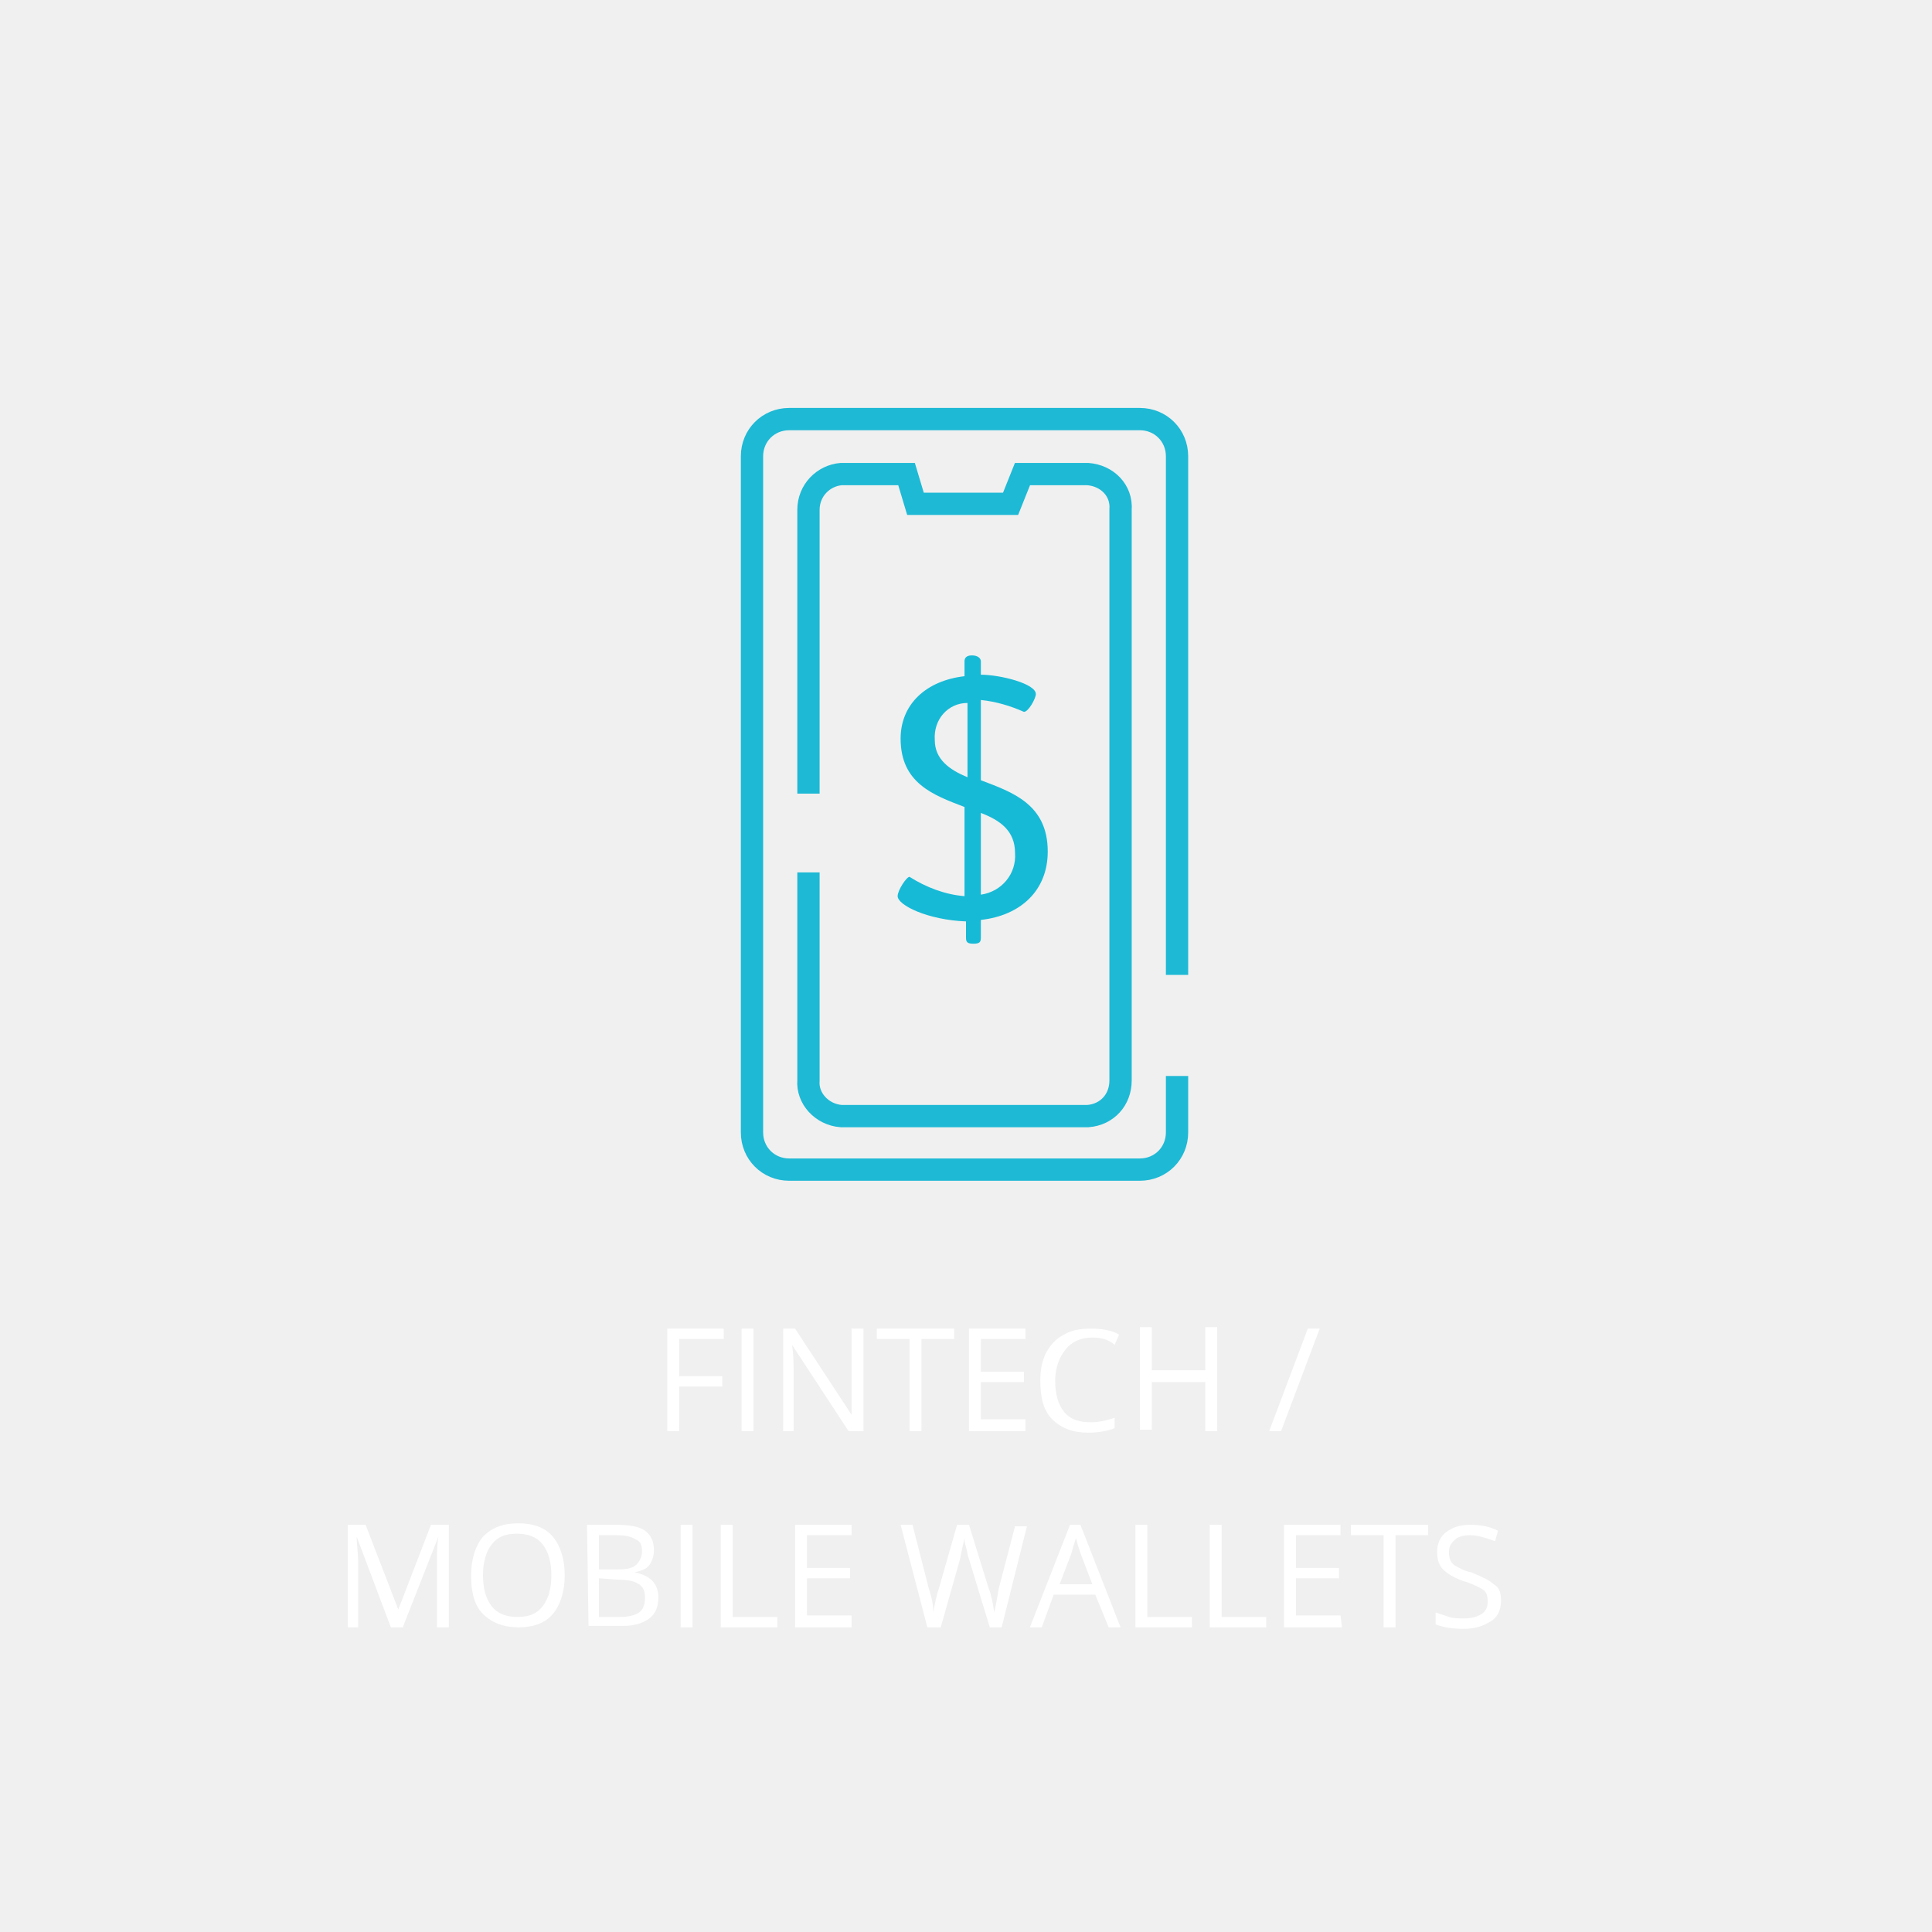
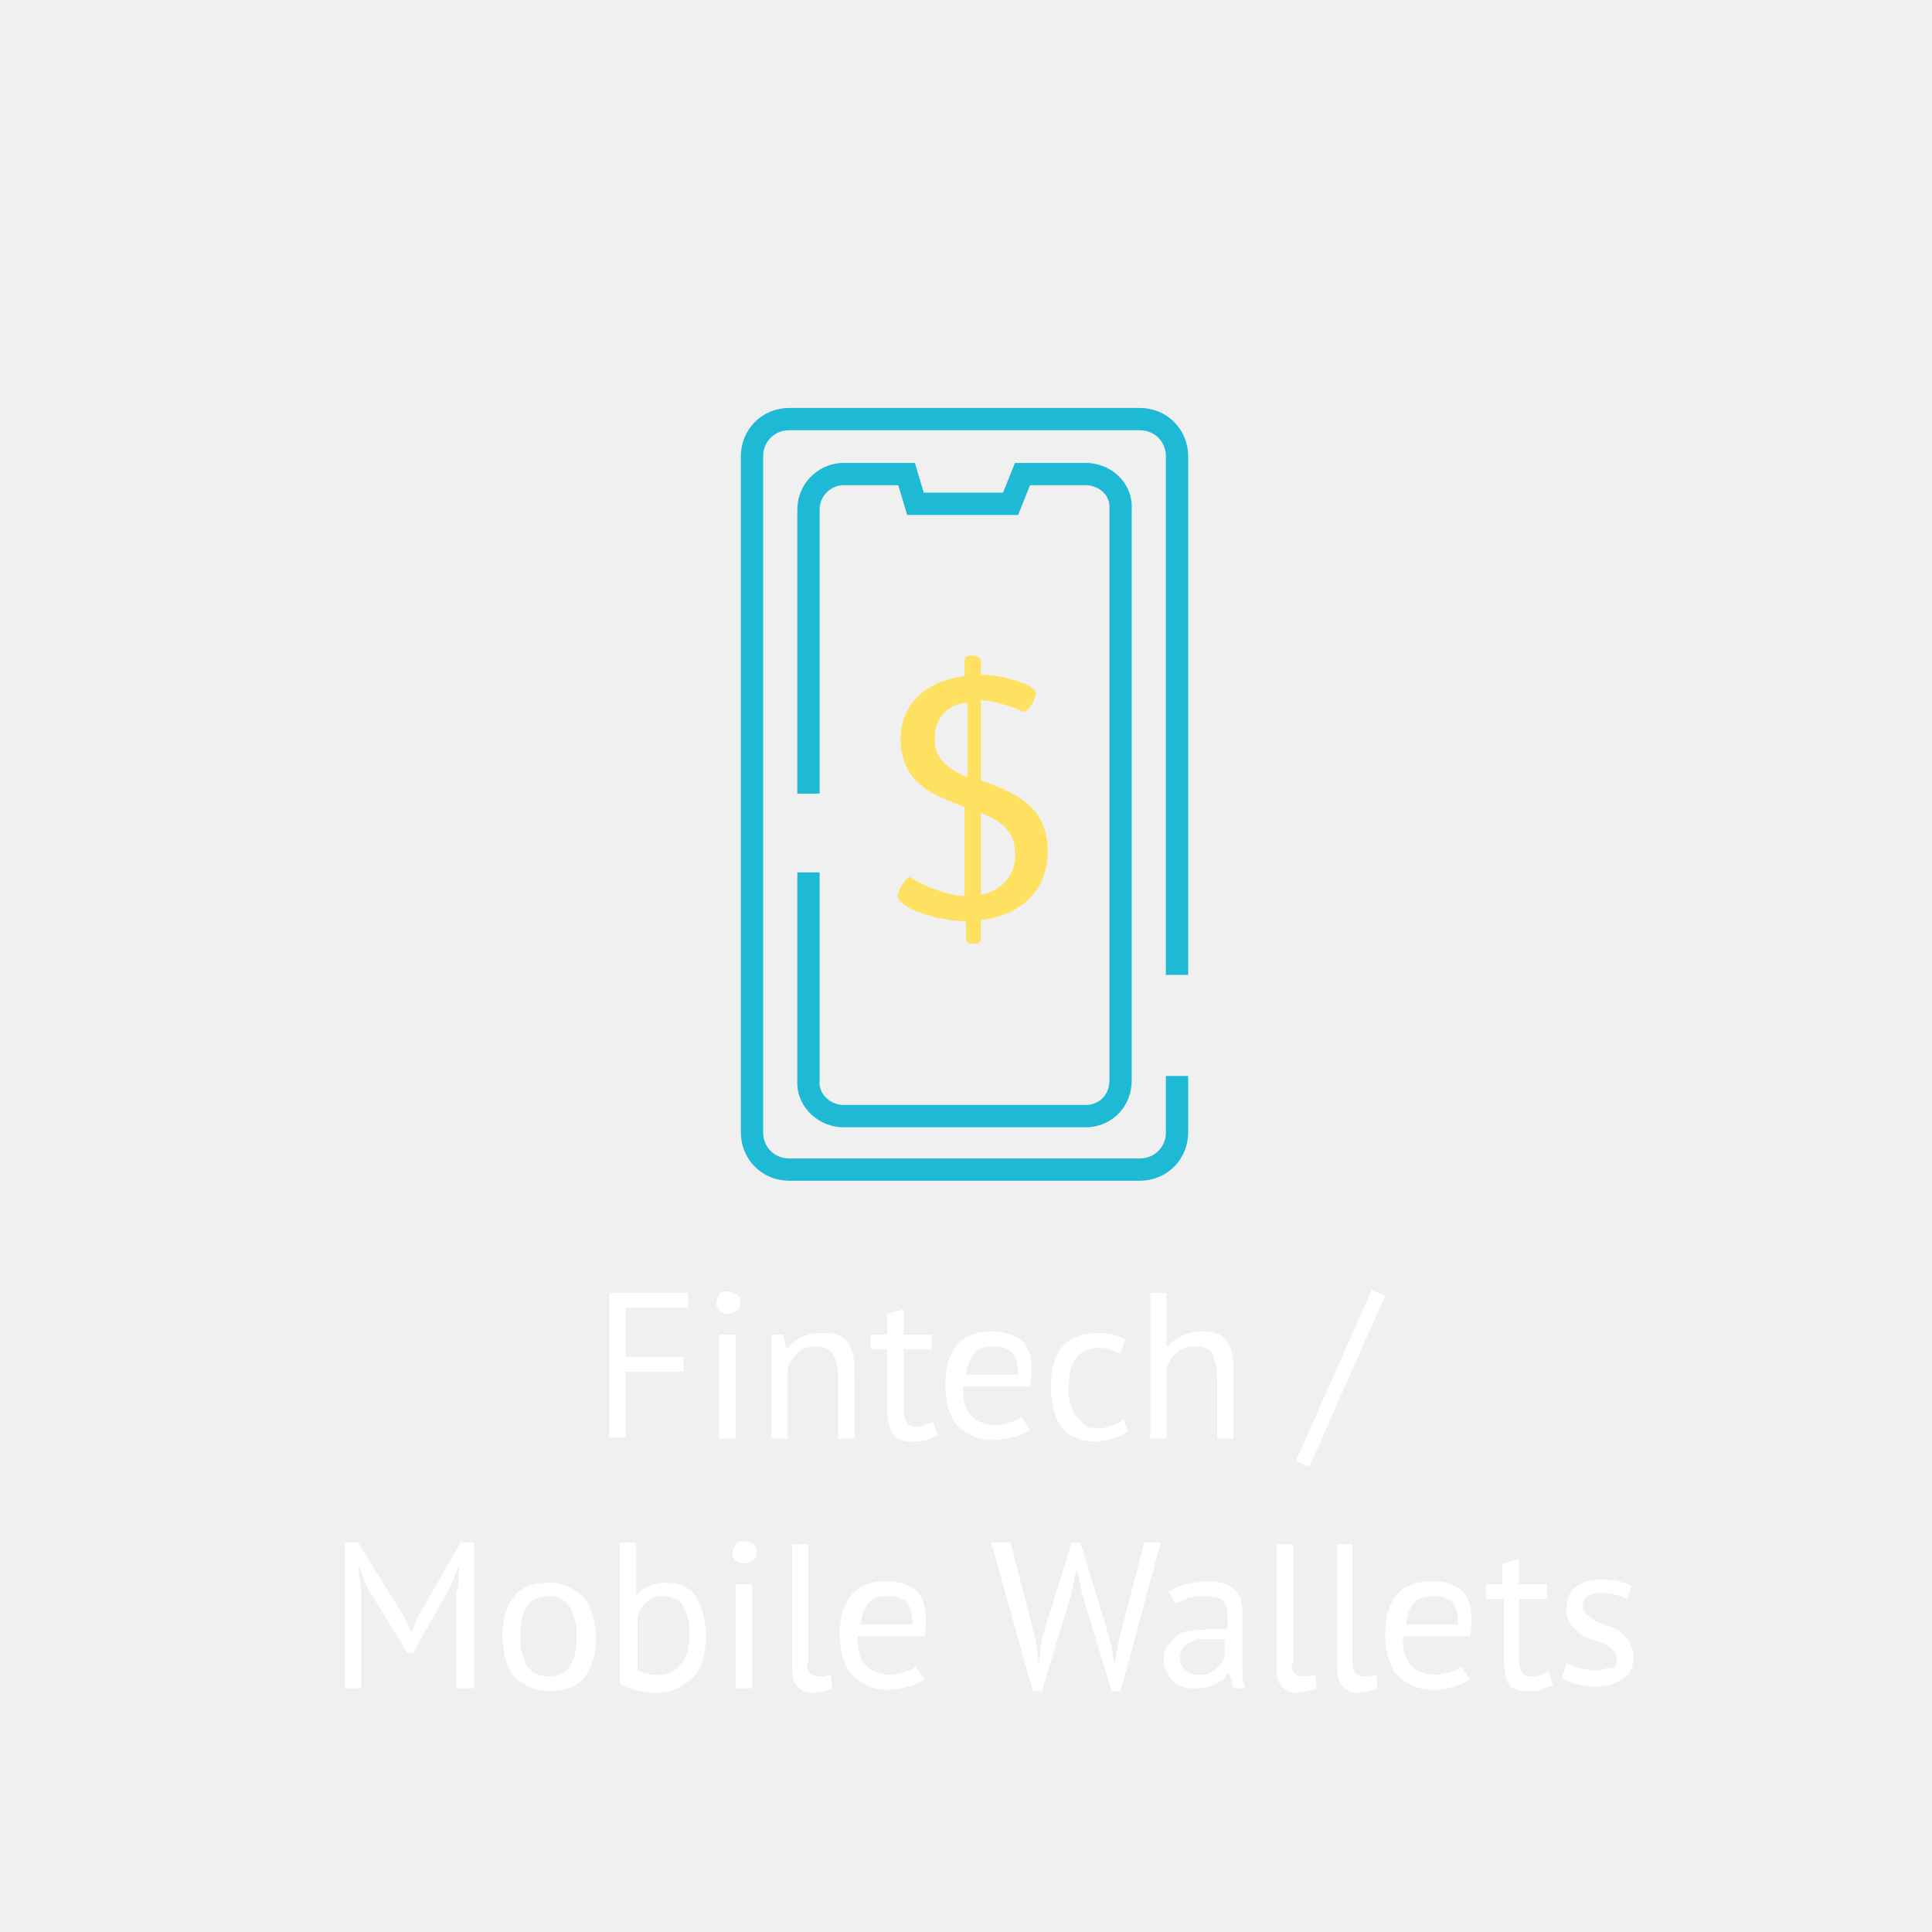
<svg xmlns="http://www.w3.org/2000/svg" version="1.1" id="Layer_1" x="0px" y="0px" viewBox="0 0 130 130" style="enable-background:new 0 0 130 130;" xml:space="preserve">
  <style type="text/css">
- 	.st0{fill:none;stroke:#1EB9D5;stroke-width:1.5;}
- 	.st1{fill:#17BAD6;}
- 	.st2{fill:#FFFFFF;}
+ 	.st0{fill:#FFFFFF;}
+ 	.st1{fill:none;stroke:#1EB9D5;stroke-width:1.5;}
+ 	.st2{fill:#FFE161;}
</style>
-   <path class="st0" d="M79.2,72.4v3.8c0,1.4-1.1,2.5-2.5,2.5H53.1c-1.4,0-2.5-1.1-2.5-2.5V30.7c0-1.4,1.1-2.5,2.5-2.5l0,0h23.6  c1.4,0,2.5,1.1,2.5,2.5v34.9" />
-   <path class="st0" d="M54.4,58.7v14c-0.1,1.2,0.9,2.3,2.2,2.4l0,0h16.6c1.3-0.1,2.2-1.1,2.2-2.4V34.3c0.1-1.3-0.9-2.3-2.2-2.4h-4.4  l-0.8,2h-6.4l-0.6-2h-4.4c-1.2,0.1-2.2,1.1-2.2,2.4l0,0v19.1" />
-   <path class="st1" d="M66,44.5v0.9c1.3,0,3.7,0.6,3.7,1.3c0,0.3-0.5,1.2-0.8,1.2C68,47.5,67,47.2,66,47.1v5.4  c2.1,0.8,4.5,1.6,4.5,4.8c0,2.6-1.8,4.3-4.5,4.6v1.2c0,0.3-0.1,0.4-0.5,0.4S65,63.4,65,63.1V62c-2.6-0.1-4.6-1.1-4.6-1.7  c0-0.4,0.6-1.3,0.8-1.3c1.1,0.7,2.4,1.2,3.7,1.3v-6c-2.1-0.8-4.3-1.6-4.3-4.6c0-2.3,1.7-3.9,4.3-4.2v-1c0-0.2,0.1-0.4,0.5-0.4  S66,44.3,66,44.5z M62.9,49.8c0,1.3,1,2,2.2,2.5v-5C63.8,47.3,62.8,48.4,62.9,49.8L62.9,49.8z M66,60.2c1.4-0.2,2.4-1.4,2.3-2.8  c0-1.5-1-2.2-2.3-2.7V60.2z" />
  <g>
-     <path class="st2" d="M45.7,96.3h-0.8v-6.9h3.8v0.7h-3v2.5h2.9v0.7h-2.9V96.3z" />
-     <path class="st2" d="M49.9,96.3v-6.9h0.8v6.9H49.9z" />
-     <path class="st2" d="M58,96.3h-0.9l-3.8-5.8l0,0c0.1,0.7,0.1,1.3,0.1,1.9v3.9h-0.7v-6.9h0.8l3.8,5.8l0,0c0-0.1,0-0.4,0-0.8   s0-0.8,0-1v-4h0.8v6.9H58z" />
-     <path class="st2" d="M62,96.3h-0.8v-6.2H59v-0.7h5.2v0.7H62V96.3z" />
-     <path class="st2" d="M69,96.3h-3.8v-6.9H69v0.7h-3v2.2h2.9V93H66v2.5h3V96.3z" />
-     <path class="st2" d="M73.5,90c-0.8,0-1.4,0.3-1.8,0.8S71,92,71,92.9s0.2,1.6,0.6,2.1s1,0.7,1.8,0.7c0.5,0,1-0.1,1.6-0.3v0.7   c-0.5,0.2-1.1,0.3-1.8,0.3c-1,0-1.8-0.3-2.4-0.9C70.2,94.9,70,94,70,92.9c0-0.7,0.1-1.3,0.4-1.9c0.3-0.5,0.6-0.9,1.2-1.2   c0.5-0.3,1.1-0.4,1.8-0.4c0.7,0,1.4,0.1,1.9,0.4L75,90.5C74.6,90.1,74,90,73.5,90z" />
-     <path class="st2" d="M81.9,96.3h-0.8V93h-3.6v3.2h-0.8v-6.9h0.8v2.9h3.6v-2.9h0.8C81.9,89.3,81.9,96.3,81.9,96.3z" />
-     <path class="st2" d="M88.8,89.4l-2.6,6.9h-0.8l2.6-6.9H88.8z" />
-     <path class="st2" d="M26.3,109.5l-2.3-6.1l0,0c0,0.5,0.1,1.1,0.1,1.7v4.4h-0.7v-6.9h1.2l2.2,5.7l0,0l2.2-5.7h1.2v6.9h-0.8v-4.4   c0-0.5,0-1.1,0.1-1.7l0,0l-2.4,6.1H26.3z" />
-     <path class="st2" d="M38,106c0,1.1-0.3,2-0.8,2.6s-1.3,0.9-2.3,0.9s-1.8-0.3-2.4-0.9s-0.8-1.5-0.8-2.6s0.3-2,0.8-2.6   c0.6-0.6,1.3-0.9,2.4-0.9c1,0,1.8,0.3,2.3,0.9C37.7,104,38,104.9,38,106z M32.5,106c0,0.9,0.2,1.6,0.6,2.1c0.4,0.5,1,0.7,1.7,0.7   c0.8,0,1.3-0.2,1.7-0.7s0.6-1.2,0.6-2.1s-0.2-1.6-0.6-2.1s-1-0.7-1.7-0.7c-0.8,0-1.3,0.2-1.7,0.7S32.5,105.1,32.5,106z" />
-     <path class="st2" d="M39.5,102.6h1.9c0.9,0,1.6,0.1,2,0.4s0.6,0.7,0.6,1.3c0,0.4-0.1,0.7-0.3,1c-0.2,0.3-0.6,0.4-1,0.5l0,0   c1,0.2,1.6,0.7,1.6,1.7c0,0.6-0.2,1.1-0.6,1.4s-1,0.5-1.7,0.5h-2.4L39.5,102.6L39.5,102.6z M40.3,105.6h1.3c0.6,0,1-0.1,1.2-0.3   s0.4-0.5,0.4-0.9s-0.1-0.7-0.4-0.8c-0.3-0.2-0.7-0.3-1.3-0.3h-1.2V105.6z M40.3,106.2v2.6h1.4c0.6,0,1-0.1,1.3-0.3   c0.3-0.2,0.4-0.6,0.4-1s-0.1-0.7-0.4-0.9c-0.3-0.2-0.7-0.3-1.3-0.3L40.3,106.2L40.3,106.2z" />
-     <path class="st2" d="M45.8,109.5v-6.9h0.8v6.9H45.8z" />
-     <path class="st2" d="M48.5,109.5v-6.9h0.8v6.2h3v0.7C52.3,109.5,48.5,109.5,48.5,109.5z" />
-     <path class="st2" d="M57.3,109.5h-3.8v-6.9h3.8v0.7h-3v2.2h2.9v0.7h-2.9v2.5h3V109.5z" />
-     <path class="st2" d="M67.4,109.5h-0.8l-1.4-4.6c-0.1-0.2-0.1-0.5-0.2-0.8s-0.1-0.5-0.1-0.6c-0.1,0.4-0.2,0.9-0.3,1.4l-1.3,4.6h-0.9   l-1.8-6.9h0.8l1.1,4.3c0.2,0.6,0.3,1.1,0.3,1.6c0.1-0.6,0.2-1.1,0.4-1.7l1.2-4.2h0.8l1.3,4.2c0.2,0.5,0.3,1,0.4,1.7   c0.1-0.4,0.2-1,0.3-1.6l1.1-4.2h0.8L67.4,109.5z" />
-     <path class="st2" d="M74.6,109.5l-0.9-2.2h-2.8l-0.8,2.2h-0.8l2.7-6.9h0.7l2.7,6.9H74.6z M73.5,106.6l-0.8-2.1   c-0.1-0.3-0.2-0.6-0.3-1c-0.1,0.3-0.2,0.6-0.3,1l-0.8,2.1H73.5z" />
-     <path class="st2" d="M76.4,109.5v-6.9h0.8v6.2h3v0.7C80.2,109.5,76.4,109.5,76.4,109.5z" />
-     <path class="st2" d="M81.4,109.5v-6.9h0.8v6.2h3v0.7C85.2,109.5,81.4,109.5,81.4,109.5z" />
-     <path class="st2" d="M90.3,109.5h-3.9v-6.9h3.8v0.7h-3v2.2h2.9v0.7h-2.9v2.5h3L90.3,109.5L90.3,109.5z" />
-     <path class="st2" d="M93.9,109.5h-0.8v-6.2h-2.2v-0.7h5.2v0.7h-2.2V109.5z" />
-     <path class="st2" d="M101,107.7c0,0.6-0.2,1.1-0.7,1.4s-1,0.5-1.8,0.5s-1.4-0.1-1.9-0.3v-0.8c0.3,0.1,0.6,0.2,0.9,0.3   c0.3,0.1,0.7,0.1,1,0.1c0.5,0,0.9-0.1,1.2-0.3c0.3-0.2,0.4-0.5,0.4-0.8c0-0.2,0-0.4-0.1-0.6s-0.3-0.3-0.5-0.4s-0.6-0.3-1-0.4   c-0.6-0.2-1.1-0.5-1.4-0.8s-0.4-0.7-0.4-1.2s0.2-1,0.6-1.3s0.9-0.5,1.6-0.5s1.3,0.1,1.9,0.4l-0.2,0.7c-0.6-0.2-1.1-0.4-1.7-0.4   c-0.4,0-0.8,0.1-1,0.3c-0.2,0.2-0.4,0.4-0.4,0.8c0,0.2,0,0.4,0.1,0.6s0.2,0.3,0.4,0.4c0.2,0.1,0.5,0.3,1,0.4   c0.7,0.3,1.2,0.5,1.5,0.8C100.9,106.8,101,107.2,101,107.7z" />
+     <path class="st0" d="M41,87h5.3v1h-4.2v3.3h3.9v1h-3.9v4.4H41V87z" />
+     <path class="st0" d="M48.2,87.7c0-0.2,0.1-0.4,0.2-0.6c0.1-0.2,0.3-0.2,0.6-0.2c0.2,0,0.4,0.1,0.6,0.2c0.2,0.2,0.2,0.3,0.2,0.6   s-0.1,0.4-0.2,0.5c-0.2,0.1-0.4,0.2-0.6,0.2c-0.2,0-0.4-0.1-0.6-0.2C48.2,88,48.2,87.9,48.2,87.7z M48.4,89.8h1.1v7h-1.1V89.8z" />
+     <path class="st0" d="M56.4,96.8v-4c0-0.7-0.1-1.3-0.3-1.6c-0.2-0.4-0.6-0.6-1.2-0.6c-0.5,0-0.9,0.1-1.2,0.4c-0.3,0.3-0.5,0.6-0.7,1   v4.8h-1.1v-7h0.8l0.2,0.9H53c0.2-0.3,0.5-0.5,0.9-0.7c0.4-0.2,0.8-0.3,1.4-0.3c0.4,0,0.7,0,1,0.1c0.3,0.1,0.5,0.2,0.7,0.5   c0.2,0.2,0.3,0.5,0.4,0.9s0.1,0.9,0.1,1.4v4.2H56.4z" />
+     <path class="st0" d="M58.6,89.8h1.1v-1.4l1.1-0.3v1.7h1.9v1h-1.9v3.9c0,0.5,0.1,0.8,0.2,1c0.1,0.2,0.3,0.3,0.6,0.3   c0.2,0,0.4,0,0.6-0.1c0.2-0.1,0.4-0.1,0.6-0.2l0.3,0.9c-0.3,0.1-0.5,0.2-0.8,0.3c-0.3,0.1-0.6,0.1-1,0.1c-0.6,0-1-0.2-1.2-0.5   c-0.2-0.3-0.4-0.9-0.4-1.6v-4.1h-1.1V89.8z" />
+     <path class="st0" d="M69.3,96.2c-0.3,0.2-0.6,0.4-1.1,0.5c-0.4,0.1-0.9,0.2-1.4,0.2c-0.5,0-1-0.1-1.4-0.3s-0.7-0.4-1-0.7   c-0.3-0.3-0.4-0.7-0.6-1.2c-0.1-0.4-0.2-1-0.2-1.5c0-1.2,0.3-2.1,0.8-2.7c0.5-0.6,1.3-0.9,2.3-0.9c0.3,0,0.6,0,1,0.1   c0.3,0.1,0.6,0.2,0.9,0.4s0.5,0.5,0.6,0.8c0.2,0.4,0.2,0.8,0.2,1.4c0,0.3,0,0.6-0.1,1h-4.5c0,0.4,0,0.8,0.1,1.1s0.2,0.6,0.4,0.8   c0.2,0.2,0.4,0.4,0.7,0.5c0.3,0.1,0.6,0.2,1,0.2c0.3,0,0.6-0.1,1-0.2c0.3-0.1,0.6-0.2,0.7-0.4L69.3,96.2z M66.9,90.6   c-0.6,0-1,0.1-1.3,0.4c-0.3,0.3-0.5,0.8-0.6,1.5h3.5c0-0.7-0.1-1.2-0.4-1.5C67.7,90.7,67.4,90.6,66.9,90.6z" />
+     <path class="st0" d="M75.9,96.3c-0.3,0.2-0.6,0.4-1,0.5S74.1,97,73.7,97c-0.5,0-1-0.1-1.4-0.3s-0.7-0.4-0.9-0.7s-0.4-0.7-0.5-1.2   c-0.1-0.5-0.2-1-0.2-1.5c0-1.2,0.3-2.1,0.8-2.7c0.5-0.6,1.3-0.9,2.3-0.9c0.4,0,0.8,0,1.1,0.1c0.3,0.1,0.6,0.2,0.8,0.3l-0.3,1   c-0.2-0.1-0.5-0.2-0.7-0.3c-0.3-0.1-0.5-0.1-0.8-0.1c-1.3,0-2,0.9-2,2.7c0,0.4,0,0.7,0.1,1c0.1,0.3,0.2,0.6,0.4,0.9   c0.2,0.2,0.4,0.4,0.6,0.6s0.6,0.2,1,0.2c0.3,0,0.6-0.1,0.9-0.2c0.3-0.1,0.5-0.2,0.7-0.4L75.9,96.3z" />
+     <path class="st0" d="M81.9,96.8v-4c0-0.4,0-0.7-0.1-1s-0.1-0.5-0.2-0.7c-0.1-0.2-0.3-0.3-0.5-0.4c-0.2-0.1-0.4-0.1-0.7-0.1   c-0.4,0-0.8,0.1-1.2,0.4c-0.4,0.3-0.6,0.7-0.7,1.1v4.7h-1.1V87h1.1v3.6h0.1c0.2-0.3,0.5-0.5,0.9-0.7s0.8-0.3,1.3-0.3   c0.4,0,0.7,0,1,0.1c0.3,0.1,0.5,0.2,0.7,0.5c0.2,0.2,0.3,0.5,0.4,0.9S83,92,83,92.6v4.2H81.9z" />
+     <path class="st0" d="M92.3,86.8l0.9,0.4l-5.1,11.5l-0.9-0.4L92.3,86.8z" />
+     <path class="st0" d="M30.8,107l0.1-1.5h-0.1l-0.5,1.3l-2.5,4.4h-0.4l-2.7-4.4l-0.5-1.3h-0.1l0.2,1.5v6.6h-1.1v-9.8h0.9l3.1,5   l0.5,1.1h0l0.4-1.1l2.9-5h0.9v9.8h-1.2V107z" />
+     <path class="st0" d="M33.8,110.1c0-1.2,0.3-2.1,0.8-2.7s1.3-0.9,2.3-0.9c0.5,0,1,0.1,1.4,0.3c0.4,0.2,0.7,0.4,1,0.7   s0.4,0.7,0.6,1.2c0.1,0.5,0.2,1,0.2,1.5c0,1.2-0.3,2.1-0.8,2.7s-1.3,0.9-2.3,0.9c-0.5,0-1-0.1-1.4-0.3c-0.4-0.2-0.7-0.4-1-0.7   c-0.3-0.3-0.4-0.7-0.6-1.2C33.9,111.1,33.8,110.6,33.8,110.1z M35,110.1c0,0.4,0,0.7,0.1,1c0.1,0.3,0.2,0.6,0.3,0.9   c0.1,0.2,0.3,0.4,0.6,0.6c0.2,0.1,0.5,0.2,0.9,0.2c1.3,0,1.9-0.9,1.9-2.7c0-0.4,0-0.7-0.1-1c-0.1-0.3-0.2-0.6-0.3-0.9   c-0.1-0.2-0.3-0.4-0.6-0.6s-0.5-0.2-0.9-0.2C35.6,107.4,35,108.3,35,110.1z" />
+     <path class="st0" d="M41.7,103.8h1.1v3.5h0.1c0.2-0.3,0.5-0.5,0.8-0.6c0.3-0.1,0.7-0.2,1.1-0.2c0.9,0,1.6,0.3,2,0.9   s0.7,1.5,0.7,2.7c0,1.2-0.3,2.2-0.9,2.8c-0.6,0.6-1.4,1-2.5,1c-0.5,0-1-0.1-1.4-0.2c-0.4-0.1-0.7-0.2-1-0.4V103.8z M44.6,107.4   c-0.5,0-0.8,0.1-1.1,0.4c-0.3,0.3-0.5,0.6-0.6,1.1v3.5c0.2,0.1,0.4,0.2,0.6,0.2c0.3,0.1,0.5,0.1,0.8,0.1c0.6,0,1.1-0.2,1.5-0.7   c0.4-0.4,0.6-1.1,0.6-2.1c0-0.4,0-0.7-0.1-1c-0.1-0.3-0.2-0.6-0.3-0.8c-0.1-0.2-0.3-0.4-0.5-0.5C45.2,107.5,44.9,107.4,44.6,107.4z   " />
+     <path class="st0" d="M49.3,104.5c0-0.2,0.1-0.4,0.2-0.6c0.1-0.2,0.3-0.2,0.6-0.2c0.2,0,0.4,0.1,0.6,0.2c0.2,0.2,0.2,0.3,0.2,0.6   s-0.1,0.4-0.2,0.5c-0.2,0.1-0.4,0.2-0.6,0.2c-0.2,0-0.4-0.1-0.6-0.2C49.3,104.8,49.3,104.7,49.3,104.5z M49.5,106.6h1.1v7h-1.1   V106.6z" />
+     <path class="st0" d="M54.3,111.9c0,0.3,0.1,0.6,0.2,0.7c0.1,0.1,0.3,0.2,0.5,0.2c0.1,0,0.3,0,0.4,0c0.1,0,0.3-0.1,0.5-0.1l0.1,0.9   c-0.1,0.1-0.4,0.1-0.6,0.2c-0.3,0-0.5,0.1-0.7,0.1c-0.4,0-0.8-0.1-1-0.4c-0.3-0.2-0.4-0.6-0.4-1.2v-8.4h1.1V111.9z" />
+     <path class="st0" d="M62.2,113c-0.3,0.2-0.6,0.4-1.1,0.5c-0.4,0.1-0.9,0.2-1.4,0.2c-0.5,0-1-0.1-1.4-0.3s-0.7-0.4-1-0.7   c-0.3-0.3-0.4-0.7-0.6-1.2c-0.1-0.4-0.2-1-0.2-1.5c0-1.2,0.3-2.1,0.8-2.7c0.5-0.6,1.3-0.9,2.3-0.9c0.3,0,0.6,0,1,0.1   c0.3,0.1,0.6,0.2,0.9,0.4c0.3,0.2,0.5,0.5,0.6,0.8s0.2,0.8,0.2,1.4c0,0.3,0,0.6-0.1,1h-4.5c0,0.4,0,0.8,0.1,1.1s0.2,0.6,0.4,0.8   c0.2,0.2,0.4,0.4,0.7,0.5c0.3,0.1,0.6,0.2,1,0.2c0.3,0,0.6-0.1,1-0.2c0.3-0.1,0.6-0.2,0.7-0.4L62.2,113z M59.8,107.4   c-0.6,0-1,0.1-1.3,0.4c-0.3,0.3-0.5,0.8-0.6,1.5h3.5c0-0.7-0.1-1.2-0.4-1.5C60.7,107.5,60.3,107.4,59.8,107.4z" />
+     <path class="st0" d="M69.7,110.4l0.2,1.6h0l0.2-1.7l2-6.5h0.6l2,6.6L75,112h0l0.3-1.7l1.7-6.5h1.1l-2.7,10h-0.6l-2-6.6l-0.3-1.5   h-0.1l-0.3,1.5l-2,6.6h-0.6l-2.8-10H68L69.7,110.4z" />
+     <path class="st0" d="M78.6,107.1c0.4-0.2,0.8-0.4,1.2-0.5c0.5-0.1,1-0.2,1.5-0.2c0.5,0,0.9,0.1,1.2,0.2s0.5,0.3,0.7,0.5   c0.2,0.2,0.3,0.4,0.3,0.7c0.1,0.3,0.1,0.5,0.1,0.8c0,0.6,0,1.1,0,1.6c0,0.5,0,1,0,1.5c0,0.3,0,0.7,0,1c0,0.3,0.1,0.6,0.2,0.9h-0.8   l-0.3-1h-0.1c-0.1,0.1-0.2,0.3-0.3,0.4s-0.3,0.2-0.5,0.3c-0.2,0.1-0.4,0.2-0.6,0.2c-0.2,0.1-0.5,0.1-0.8,0.1s-0.6,0-0.8-0.1   c-0.3-0.1-0.5-0.2-0.7-0.4s-0.3-0.4-0.4-0.6c-0.1-0.2-0.2-0.5-0.2-0.8c0-0.4,0.1-0.8,0.3-1s0.4-0.5,0.7-0.7   c0.3-0.2,0.7-0.3,1.1-0.3s0.9-0.1,1.4-0.1c0.1,0,0.3,0,0.4,0s0.3,0,0.4,0c0-0.3,0-0.5,0-0.8c0-0.5-0.1-0.9-0.3-1.1   c-0.2-0.2-0.6-0.3-1.1-0.3c-0.2,0-0.3,0-0.5,0c-0.2,0-0.4,0.1-0.6,0.1s-0.4,0.1-0.5,0.2s-0.3,0.1-0.5,0.2L78.6,107.1z M80.6,112.7   c0.3,0,0.5,0,0.7-0.1c0.2-0.1,0.4-0.2,0.5-0.3c0.1-0.1,0.3-0.2,0.4-0.4s0.2-0.3,0.2-0.4v-1.2c-0.1,0-0.3,0-0.4,0   c-0.1,0-0.3,0-0.4,0c-0.3,0-0.6,0-0.8,0c-0.3,0-0.5,0.1-0.7,0.2s-0.4,0.2-0.5,0.4c-0.1,0.2-0.2,0.3-0.2,0.6c0,0.3,0.1,0.6,0.3,0.8   S80.2,112.7,80.6,112.7z" />
+     <path class="st0" d="M86.9,111.9c0,0.3,0.1,0.6,0.2,0.7c0.1,0.1,0.3,0.2,0.5,0.2c0.1,0,0.3,0,0.4,0s0.3-0.1,0.5-0.1l0.1,0.9   c-0.1,0.1-0.4,0.1-0.6,0.2c-0.3,0-0.5,0.1-0.7,0.1c-0.4,0-0.8-0.1-1-0.4c-0.3-0.2-0.4-0.6-0.4-1.2v-8.4h1.1V111.9z" />
+     <path class="st0" d="M91,111.9c0,0.3,0.1,0.6,0.2,0.7c0.1,0.1,0.3,0.2,0.5,0.2c0.1,0,0.3,0,0.4,0s0.3-0.1,0.5-0.1l0.1,0.9   c-0.1,0.1-0.4,0.1-0.6,0.2c-0.3,0-0.5,0.1-0.7,0.1c-0.4,0-0.8-0.1-1-0.4c-0.3-0.2-0.4-0.6-0.4-1.2v-8.4H91V111.9z" />
+     <path class="st0" d="M98.9,113c-0.3,0.2-0.6,0.4-1.1,0.5c-0.4,0.1-0.9,0.2-1.4,0.2c-0.5,0-1-0.1-1.4-0.3c-0.4-0.2-0.7-0.4-1-0.7   c-0.3-0.3-0.4-0.7-0.6-1.2c-0.1-0.4-0.2-1-0.2-1.5c0-1.2,0.3-2.1,0.8-2.7c0.5-0.6,1.3-0.9,2.3-0.9c0.3,0,0.6,0,1,0.1   c0.3,0.1,0.6,0.2,0.9,0.4s0.5,0.5,0.6,0.8c0.2,0.4,0.2,0.8,0.2,1.4c0,0.3,0,0.6-0.1,1h-4.5c0,0.4,0,0.8,0.1,1.1s0.2,0.6,0.4,0.8   c0.2,0.2,0.4,0.4,0.7,0.5c0.3,0.1,0.6,0.2,1,0.2c0.3,0,0.6-0.1,1-0.2c0.3-0.1,0.6-0.2,0.7-0.4L98.9,113z M96.5,107.4   c-0.6,0-1,0.1-1.3,0.4s-0.5,0.8-0.6,1.5h3.5c0-0.7-0.1-1.2-0.4-1.5C97.4,107.5,97,107.4,96.5,107.4z" />
+     <path class="st0" d="M100,106.6h1.1v-1.4l1.1-0.3v1.7h1.9v1h-1.9v3.9c0,0.5,0.1,0.8,0.2,1c0.1,0.2,0.3,0.3,0.6,0.3   c0.2,0,0.4,0,0.6-0.1c0.2-0.1,0.4-0.1,0.6-0.2l0.3,0.9c-0.3,0.1-0.5,0.2-0.8,0.3c-0.3,0.1-0.6,0.1-1,0.1c-0.6,0-1-0.2-1.2-0.5   c-0.2-0.3-0.3-0.9-0.3-1.6v-4.1H100V106.6z" />
+     <path class="st0" d="M108.8,111.7c0-0.3-0.1-0.5-0.3-0.7c-0.2-0.2-0.4-0.3-0.6-0.4c-0.2-0.1-0.5-0.2-0.8-0.3   c-0.3-0.1-0.6-0.2-0.8-0.4c-0.2-0.2-0.5-0.4-0.6-0.6c-0.2-0.2-0.3-0.6-0.3-1c0-0.7,0.2-1.2,0.6-1.5c0.4-0.3,0.9-0.5,1.6-0.5   c0.5,0,0.9,0,1.3,0.1s0.6,0.2,0.9,0.3l-0.3,0.9c-0.2-0.1-0.5-0.2-0.8-0.3c-0.3-0.1-0.6-0.1-1-0.1c-0.4,0-0.7,0.1-0.9,0.2   c-0.2,0.1-0.3,0.4-0.3,0.7c0,0.2,0.1,0.4,0.3,0.6c0.2,0.1,0.4,0.3,0.6,0.4c0.2,0.1,0.5,0.2,0.8,0.3s0.6,0.2,0.8,0.4   c0.2,0.2,0.5,0.4,0.6,0.6s0.3,0.6,0.3,1c0,0.3,0,0.6-0.1,0.8c-0.1,0.3-0.2,0.5-0.5,0.7s-0.5,0.3-0.8,0.4c-0.3,0.1-0.7,0.2-1.1,0.2   c-0.5,0-1-0.1-1.4-0.2c-0.4-0.1-0.7-0.2-0.9-0.4l0.3-1c0.2,0.1,0.5,0.2,0.8,0.3c0.3,0.1,0.7,0.2,1.1,0.2c0.4,0,0.7-0.1,1-0.2   C108.6,112.4,108.8,112.1,108.8,111.7z" />
  </g>
+   <path class="st1" d="M79.2,72.4v3.8c0,1.4-1.1,2.5-2.5,2.5H53.1c-1.4,0-2.5-1.1-2.5-2.5V30.7c0-1.4,1.1-2.5,2.5-2.5l0,0h23.6  c1.4,0,2.5,1.1,2.5,2.5v34.9" />
+   <path class="st1" d="M54.4,58.7v14c-0.1,1.2,0.9,2.3,2.2,2.4l0,0h16.6c1.3-0.1,2.2-1.1,2.2-2.4V34.3c0.1-1.3-0.9-2.3-2.2-2.4h-4.4  l-0.8,2h-6.4l-0.6-2h-4.4c-1.2,0.1-2.2,1.1-2.2,2.4l0,0v19.1" />
+   <path class="st2" d="M66,44.5v0.9c1.3,0,3.7,0.6,3.7,1.3c0,0.3-0.5,1.2-0.8,1.2C68,47.5,67,47.2,66,47.1v5.4  c2.1,0.8,4.5,1.6,4.5,4.8c0,2.6-1.8,4.3-4.5,4.6v1.2c0,0.3-0.1,0.4-0.5,0.4S65,63.4,65,63.1V62c-2.6-0.1-4.6-1.1-4.6-1.7  c0-0.4,0.6-1.3,0.8-1.3c1.1,0.7,2.4,1.2,3.7,1.3v-6c-2.1-0.8-4.3-1.6-4.3-4.6c0-2.3,1.7-3.9,4.3-4.2v-1c0-0.2,0.1-0.4,0.5-0.4  S66,44.3,66,44.5z M62.9,49.8c0,1.3,1,2,2.2,2.5v-5C63.8,47.3,62.8,48.4,62.9,49.8L62.9,49.8z M66,60.2c1.4-0.2,2.4-1.4,2.3-2.8  c0-1.5-1-2.2-2.3-2.7V60.2z" />
</svg>
